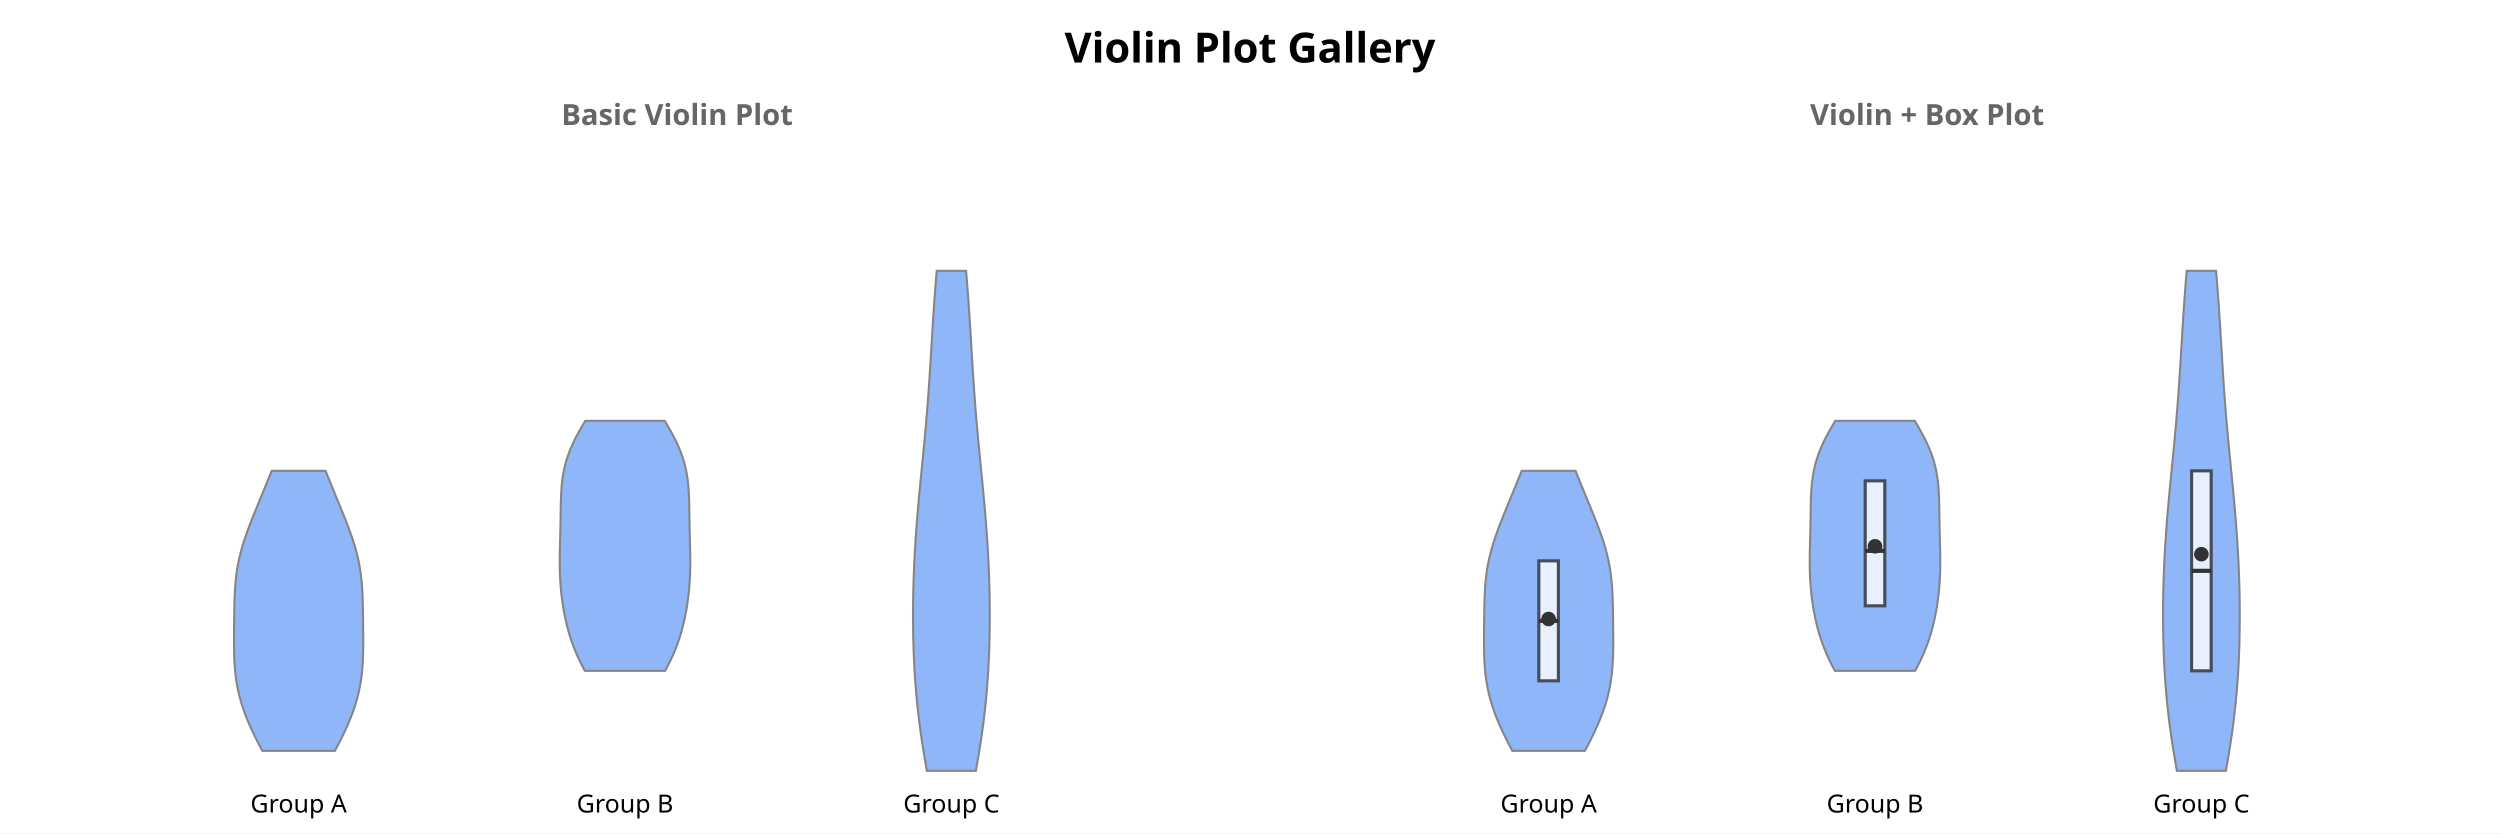
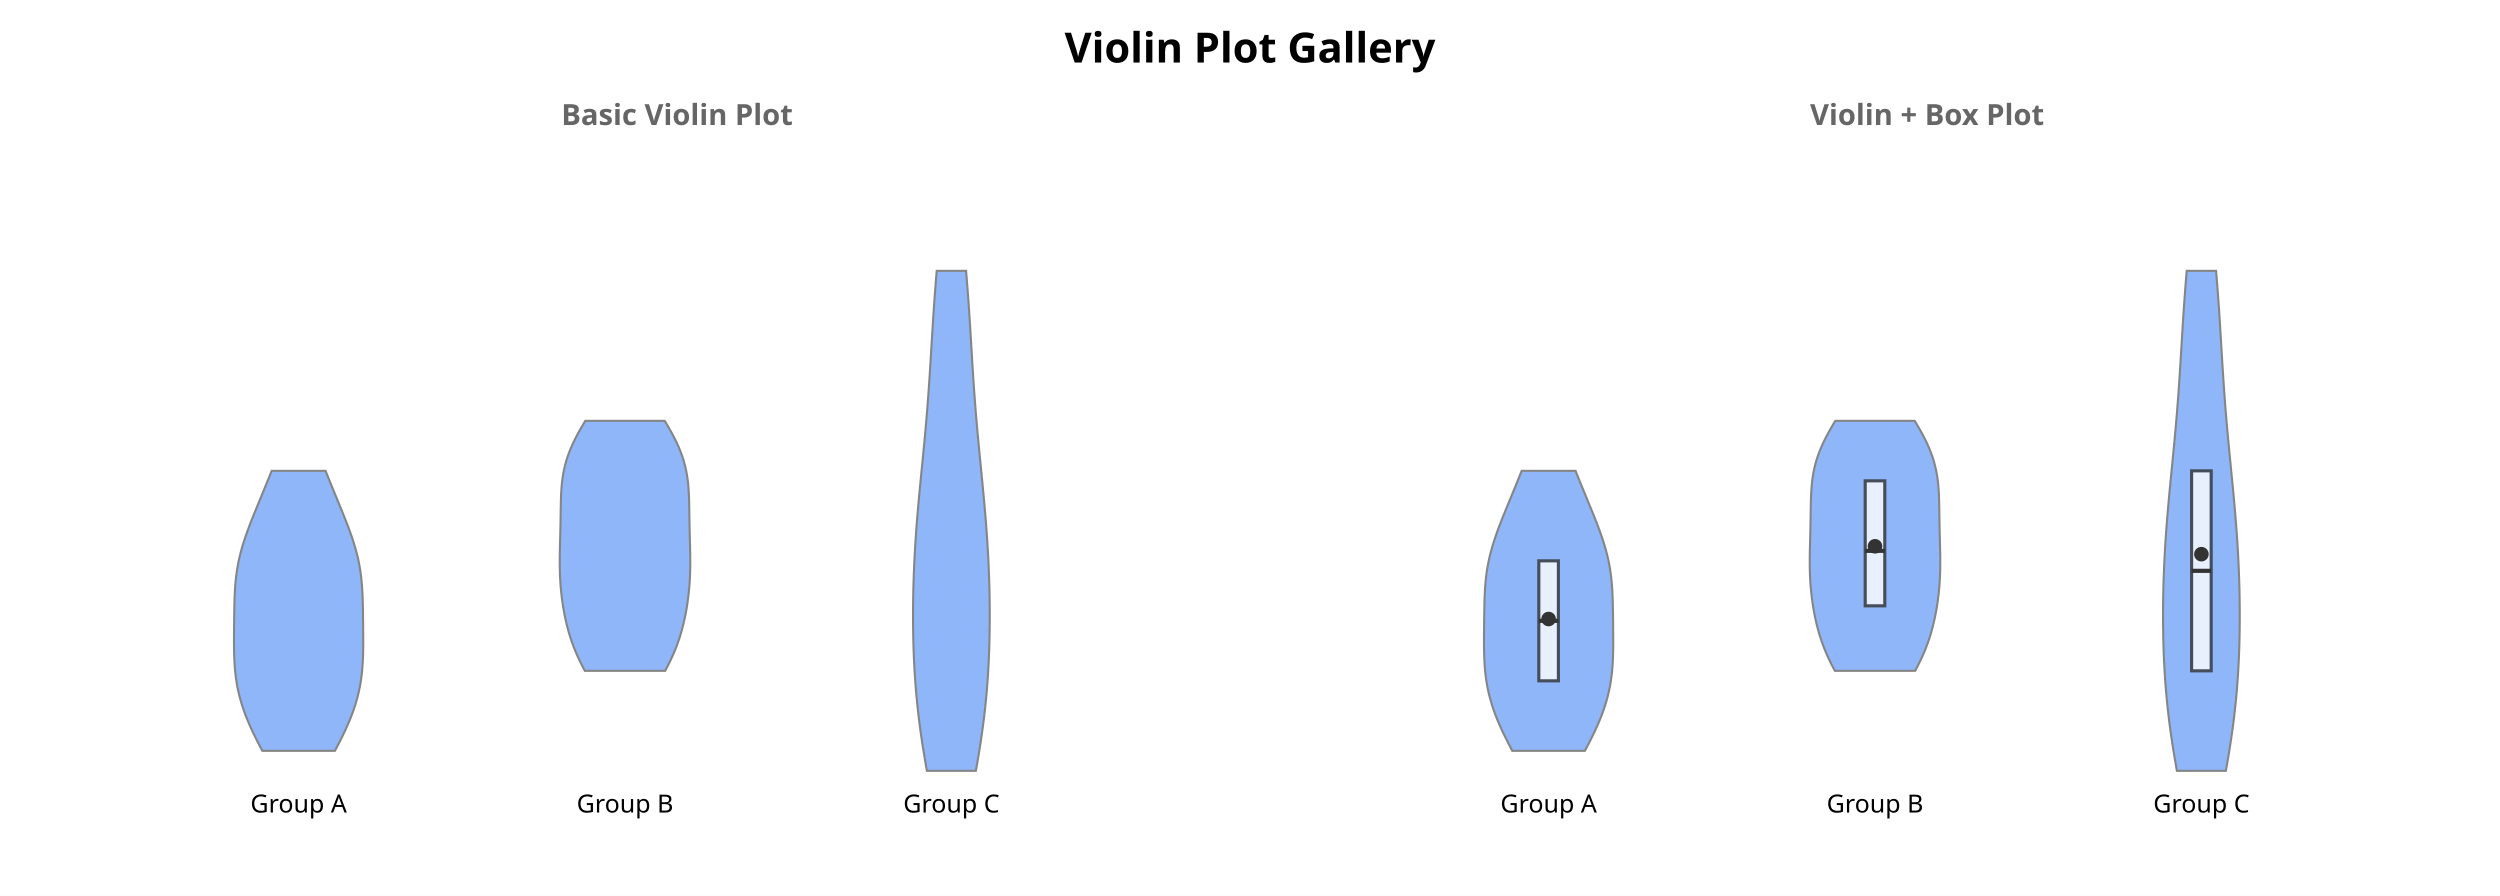
- <svg xmlns="http://www.w3.org/2000/svg" width="1200" height="400" viewBox="0 0 1200 400">
-   <rect x="0.00" y="0.00" width="1200.00" height="400.00" fill="#ffffff" />
+ <svg xmlns="http://www.w3.org/2000/svg" width="1200" height="430" viewBox="0 0 1200 430">
+   <rect x="0.00" y="0.00" width="1200.00" height="430.00" fill="#ffffff" />
  <text x="600.00" y="30.00" fill="#000000" text-anchor="middle" font-family="sans-serif" font-size="20.00px" font-weight="bold">Violin Plot Gallery</text>
  <g transform="translate(25, 60)">
    <text x="300.00" y="0.00" fill="#666" text-anchor="middle" font-family="sans-serif" font-size="14.00px" font-weight="bold">Basic Violin Plot</text>
    <g transform="translate(0, 30)">
      <path d="M 100.91 270.40 L 100.19 269.04 L 99.48 267.68 L 98.78 266.33 L 98.09 264.97 L 97.42 263.61 L 96.75 262.25 L 96.11 260.90 L 95.48 259.54 L 94.87 258.18 L 94.29 256.82 L 93.72 255.47 L 93.18 254.11 L 92.65 252.75 L 92.16 251.39 L 91.69 250.04 L 91.24 248.68 L 90.82 247.32 L 90.43 245.96 L 90.06 244.61 L 89.72 243.25 L 89.40 241.89 L 89.11 240.53 L 88.85 239.18 L 88.61 237.82 L 88.40 236.46 L 88.21 235.10 L 88.04 233.75 L 87.89 232.39 L 87.76 231.03 L 87.66 229.67 L 87.57 228.32 L 87.50 226.96 L 87.44 225.60 L 87.39 224.24 L 87.36 222.88 L 87.34 221.53 L 87.32 220.17 L 87.31 218.81 L 87.31 217.45 L 87.32 216.10 L 87.32 214.74 L 87.33 213.38 L 87.34 212.02 L 87.36 210.67 L 87.37 209.31 L 87.39 207.95 L 87.40 206.59 L 87.42 205.24 L 87.44 203.88 L 87.46 202.52 L 87.49 201.16 L 87.52 199.81 L 87.55 198.45 L 87.60 197.09 L 87.65 195.73 L 87.71 194.38 L 87.79 193.02 L 87.88 191.66 L 87.98 190.30 L 88.10 188.95 L 88.24 187.59 L 88.40 186.23 L 88.58 184.87 L 88.78 183.52 L 89.01 182.16 L 89.26 180.80 L 89.53 179.44 L 89.82 178.08 L 90.14 176.73 L 90.48 175.37 L 90.84 174.01 L 91.22 172.65 L 91.63 171.30 L 92.05 169.94 L 92.50 168.58 L 92.96 167.22 L 93.43 165.87 L 93.93 164.51 L 94.43 163.15 L 94.94 161.79 L 95.47 160.44 L 96.00 159.08 L 96.54 157.72 L 97.09 156.36 L 97.64 155.01 L 98.20 153.65 L 98.75 152.29 L 99.31 150.93 L 99.87 149.58 L 100.43 148.22 L 100.99 146.86 L 101.55 145.50 L 102.10 144.15 L 102.66 142.79 L 103.21 141.43 L 103.76 140.07 L 104.31 138.72 L 104.85 137.36 L 105.40 136.00 L 131.27 136.00 L 131.81 137.36 L 132.36 138.72 L 132.90 140.07 L 133.45 141.43 L 134.01 142.79 L 134.56 144.15 L 135.12 145.50 L 135.68 146.86 L 136.24 148.22 L 136.80 149.58 L 137.36 150.93 L 137.91 152.29 L 138.47 153.65 L 139.03 155.01 L 139.58 156.36 L 140.12 157.72 L 140.66 159.08 L 141.20 160.44 L 141.72 161.79 L 142.24 163.15 L 142.74 164.51 L 143.23 165.87 L 143.71 167.22 L 144.17 168.58 L 144.61 169.94 L 145.04 171.30 L 145.44 172.65 L 145.83 174.01 L 146.19 175.37 L 146.53 176.73 L 146.85 178.08 L 147.14 179.44 L 147.41 180.80 L 147.66 182.16 L 147.88 183.52 L 148.08 184.87 L 148.26 186.23 L 148.42 187.59 L 148.56 188.95 L 148.68 190.30 L 148.79 191.66 L 148.88 193.02 L 148.95 194.38 L 149.02 195.73 L 149.07 197.09 L 149.11 198.45 L 149.15 199.81 L 149.18 201.16 L 149.21 202.52 L 149.23 203.88 L 149.25 205.24 L 149.26 206.59 L 149.28 207.95 L 149.30 209.31 L 149.31 210.67 L 149.32 212.02 L 149.33 213.38 L 149.34 214.74 L 149.35 216.10 L 149.35 217.45 L 149.35 218.81 L 149.35 220.17 L 149.33 221.53 L 149.31 222.88 L 149.27 224.24 L 149.23 225.60 L 149.17 226.96 L 149.10 228.32 L 149.01 229.67 L 148.90 231.03 L 148.78 232.39 L 148.63 233.75 L 148.46 235.10 L 148.27 236.46 L 148.06 237.82 L 147.82 239.18 L 147.55 240.53 L 147.26 241.89 L 146.95 243.25 L 146.61 244.61 L 146.24 245.96 L 145.85 247.32 L 145.43 248.68 L 144.98 250.04 L 144.51 251.39 L 144.01 252.75 L 143.49 254.11 L 142.95 255.47 L 142.38 256.82 L 141.79 258.18 L 141.18 259.54 L 140.56 260.90 L 139.91 262.25 L 139.25 263.61 L 138.57 264.97 L 137.89 266.33 L 137.19 267.68 L 136.48 269.04 L 135.76 270.40 Z" fill="#4285f4" stroke="#333" stroke-width="1.00" opacity="0.60" />
      <text x="118.33" y="300.00" text-anchor="middle" font-family="sans-serif" font-size="12.00px">Group A</text>
      <path d="M 255.72 232.00 L 255.08 230.79 L 254.45 229.58 L 253.84 228.36 L 253.25 227.15 L 252.68 225.94 L 252.12 224.73 L 251.59 223.52 L 251.08 222.30 L 250.59 221.09 L 250.13 219.88 L 249.68 218.67 L 249.25 217.45 L 248.85 216.24 L 248.47 215.03 L 248.10 213.82 L 247.76 212.61 L 247.43 211.39 L 247.12 210.18 L 246.82 208.97 L 246.55 207.76 L 246.28 206.55 L 246.04 205.33 L 245.80 204.12 L 245.58 202.91 L 245.37 201.70 L 245.18 200.48 L 245.00 199.27 L 244.83 198.06 L 244.67 196.85 L 244.53 195.64 L 244.39 194.42 L 244.27 193.21 L 244.16 192.00 L 244.06 190.79 L 243.98 189.58 L 243.90 188.36 L 243.84 187.15 L 243.78 185.94 L 243.74 184.73 L 243.71 183.52 L 243.69 182.30 L 243.67 181.09 L 243.67 179.88 L 243.67 178.67 L 243.68 177.45 L 243.69 176.24 L 243.71 175.03 L 243.74 173.82 L 243.77 172.61 L 243.80 171.39 L 243.83 170.18 L 243.86 168.97 L 243.89 167.76 L 243.92 166.55 L 243.95 165.33 L 243.98 164.12 L 244.01 162.91 L 244.03 161.70 L 244.05 160.48 L 244.07 159.27 L 244.09 158.06 L 244.11 156.85 L 244.12 155.64 L 244.14 154.42 L 244.16 153.21 L 244.18 152.00 L 244.21 150.79 L 244.25 149.58 L 244.29 148.36 L 244.34 147.15 L 244.41 145.94 L 244.49 144.73 L 244.58 143.52 L 244.69 142.30 L 244.82 141.09 L 244.97 139.88 L 245.15 138.67 L 245.35 137.45 L 245.57 136.24 L 245.83 135.03 L 246.11 133.82 L 246.42 132.61 L 246.75 131.39 L 247.12 130.18 L 247.52 128.97 L 247.95 127.76 L 248.42 126.55 L 248.91 125.33 L 249.43 124.12 L 249.98 122.91 L 250.55 121.70 L 251.15 120.48 L 251.78 119.27 L 252.43 118.06 L 253.10 116.85 L 253.78 115.64 L 254.49 114.42 L 255.20 113.21 L 255.93 112.00 L 294.07 112.00 L 294.80 113.21 L 295.51 114.42 L 296.22 115.64 L 296.90 116.85 L 297.57 118.06 L 298.22 119.27 L 298.85 120.48 L 299.45 121.70 L 300.02 122.91 L 300.57 124.12 L 301.09 125.33 L 301.58 126.55 L 302.05 127.76 L 302.48 128.97 L 302.88 130.18 L 303.25 131.39 L 303.58 132.61 L 303.89 133.82 L 304.17 135.03 L 304.43 136.24 L 304.65 137.45 L 304.85 138.67 L 305.03 139.88 L 305.18 141.09 L 305.31 142.30 L 305.42 143.52 L 305.51 144.73 L 305.59 145.94 L 305.66 147.15 L 305.71 148.36 L 305.75 149.58 L 305.79 150.79 L 305.82 152.00 L 305.84 153.21 L 305.86 154.42 L 305.88 155.64 L 305.89 156.85 L 305.91 158.06 L 305.93 159.27 L 305.95 160.48 L 305.97 161.70 L 305.99 162.91 L 306.02 164.12 L 306.05 165.33 L 306.08 166.55 L 306.11 167.76 L 306.14 168.97 L 306.17 170.18 L 306.20 171.39 L 306.23 172.61 L 306.26 173.82 L 306.29 175.03 L 306.31 176.24 L 306.32 177.45 L 306.33 178.67 L 306.33 179.88 L 306.33 181.09 L 306.31 182.30 L 306.29 183.52 L 306.26 184.73 L 306.22 185.94 L 306.16 187.15 L 306.10 188.36 L 306.02 189.58 L 305.94 190.79 L 305.84 192.00 L 305.73 193.21 L 305.61 194.42 L 305.47 195.64 L 305.33 196.85 L 305.17 198.06 L 305.00 199.27 L 304.82 200.48 L 304.63 201.70 L 304.42 202.91 L 304.20 204.12 L 303.96 205.33 L 303.72 206.55 L 303.45 207.76 L 303.18 208.97 L 302.88 210.18 L 302.57 211.39 L 302.24 212.61 L 301.90 213.82 L 301.53 215.03 L 301.15 216.24 L 300.75 217.45 L 300.32 218.67 L 299.87 219.88 L 299.41 221.09 L 298.92 222.30 L 298.41 223.52 L 297.88 224.73 L 297.32 225.94 L 296.75 227.15 L 296.16 228.36 L 295.55 229.58 L 294.92 230.79 L 294.28 232.00 Z" fill="#4285f4" stroke="#333" stroke-width="1.00" opacity="0.60" />
      <text x="275.00" y="300.00" text-anchor="middle" font-family="sans-serif" font-size="12.00px">Group B</text>
      <path d="M 419.91 280.00 L 419.48 277.58 L 419.06 275.15 L 418.66 272.73 L 418.26 270.30 L 417.87 267.88 L 417.50 265.45 L 417.14 263.03 L 416.80 260.61 L 416.47 258.18 L 416.16 255.76 L 415.87 253.33 L 415.59 250.91 L 415.33 248.48 L 415.09 246.06 L 414.86 243.64 L 414.65 241.21 L 414.45 238.79 L 414.27 236.36 L 414.11 233.94 L 413.96 231.52 L 413.83 229.09 L 413.71 226.67 L 413.61 224.24 L 413.52 221.82 L 413.45 219.39 L 413.38 216.97 L 413.33 214.55 L 413.30 212.12 L 413.27 209.70 L 413.26 207.27 L 413.25 204.85 L 413.26 202.42 L 413.28 200.00 L 413.31 197.58 L 413.35 195.15 L 413.41 192.73 L 413.47 190.30 L 413.55 187.88 L 413.63 185.45 L 413.73 183.03 L 413.83 180.61 L 413.95 178.18 L 414.08 175.76 L 414.22 173.33 L 414.36 170.91 L 414.52 168.48 L 414.69 166.06 L 414.86 163.64 L 415.05 161.21 L 415.24 158.79 L 415.44 156.36 L 415.65 153.94 L 415.87 151.52 L 416.09 149.09 L 416.31 146.67 L 416.54 144.24 L 416.78 141.82 L 417.01 139.39 L 417.25 136.97 L 417.49 134.55 L 417.73 132.12 L 417.97 129.70 L 418.20 127.27 L 418.43 124.85 L 418.67 122.42 L 418.89 120.00 L 419.11 117.58 L 419.33 115.15 L 419.54 112.73 L 419.75 110.30 L 419.95 107.88 L 420.14 105.45 L 420.33 103.03 L 420.51 100.61 L 420.69 98.18 L 420.86 95.76 L 421.03 93.33 L 421.19 90.91 L 421.35 88.48 L 421.50 86.06 L 421.65 83.64 L 421.80 81.21 L 421.94 78.79 L 422.09 76.36 L 422.24 73.94 L 422.38 71.52 L 422.53 69.09 L 422.68 66.67 L 422.83 64.24 L 422.99 61.82 L 423.15 59.39 L 423.31 56.97 L 423.48 54.55 L 423.66 52.12 L 423.84 49.70 L 424.02 47.27 L 424.21 44.85 L 424.41 42.42 L 424.62 40.00 L 438.72 40.00 L 438.92 42.42 L 439.12 44.85 L 439.31 47.27 L 439.50 49.70 L 439.68 52.12 L 439.85 54.55 L 440.02 56.97 L 440.19 59.39 L 440.35 61.82 L 440.50 64.24 L 440.66 66.67 L 440.80 69.09 L 440.95 71.52 L 441.10 73.94 L 441.24 76.36 L 441.39 78.79 L 441.54 81.21 L 441.68 83.64 L 441.83 86.06 L 441.99 88.48 L 442.14 90.91 L 442.31 93.33 L 442.47 95.76 L 442.64 98.18 L 442.82 100.61 L 443.00 103.03 L 443.19 105.45 L 443.38 107.88 L 443.58 110.30 L 443.79 112.73 L 444.00 115.15 L 444.22 117.58 L 444.44 120.00 L 444.67 122.42 L 444.90 124.85 L 445.13 127.27 L 445.37 129.70 L 445.61 132.12 L 445.84 134.55 L 446.08 136.97 L 446.32 139.39 L 446.56 141.82 L 446.79 144.24 L 447.02 146.67 L 447.24 149.09 L 447.47 151.52 L 447.68 153.94 L 447.89 156.36 L 448.09 158.79 L 448.28 161.21 L 448.47 163.64 L 448.64 166.06 L 448.81 168.48 L 448.97 170.91 L 449.12 173.33 L 449.26 175.76 L 449.38 178.18 L 449.50 180.61 L 449.61 183.03 L 449.70 185.45 L 449.79 187.88 L 449.86 190.30 L 449.93 192.73 L 449.98 195.15 L 450.02 197.58 L 450.05 200.00 L 450.07 202.42 L 450.08 204.85 L 450.08 207.27 L 450.06 209.70 L 450.04 212.12 L 450.00 214.55 L 449.95 216.97 L 449.89 219.39 L 449.81 221.82 L 449.72 224.24 L 449.62 226.67 L 449.50 229.09 L 449.37 231.52 L 449.22 233.94 L 449.06 236.36 L 448.88 238.79 L 448.69 241.21 L 448.48 243.64 L 448.25 246.06 L 448.00 248.48 L 447.74 250.91 L 447.46 253.33 L 447.17 255.76 L 446.86 258.18 L 446.53 260.61 L 446.19 263.03 L 445.83 265.45 L 445.46 267.88 L 445.08 270.30 L 444.68 272.73 L 444.27 275.15 L 443.85 277.58 L 443.42 280.00 Z" fill="#4285f4" stroke="#333" stroke-width="1.00" opacity="0.60" />
      <text x="431.67" y="300.00" text-anchor="middle" font-family="sans-serif" font-size="12.00px">Group C</text>
    </g>
  </g>
  <g transform="translate(625, 60)">
    <text x="300.00" y="0.00" fill="#666" text-anchor="middle" font-family="sans-serif" font-size="14.00px" font-weight="bold">Violin + Box Plot</text>
    <g transform="translate(0, 30)">
      <path d="M 100.91 270.40 L 100.19 269.04 L 99.48 267.68 L 98.78 266.33 L 98.09 264.97 L 97.42 263.61 L 96.75 262.25 L 96.11 260.90 L 95.48 259.54 L 94.87 258.18 L 94.29 256.82 L 93.72 255.47 L 93.18 254.11 L 92.65 252.75 L 92.16 251.39 L 91.69 250.04 L 91.24 248.68 L 90.82 247.32 L 90.43 245.96 L 90.06 244.61 L 89.72 243.25 L 89.40 241.89 L 89.11 240.53 L 88.85 239.18 L 88.61 237.82 L 88.40 236.46 L 88.21 235.10 L 88.04 233.75 L 87.89 232.39 L 87.76 231.03 L 87.66 229.67 L 87.57 228.32 L 87.50 226.96 L 87.44 225.60 L 87.39 224.24 L 87.36 222.88 L 87.34 221.53 L 87.32 220.17 L 87.31 218.81 L 87.31 217.45 L 87.32 216.10 L 87.32 214.74 L 87.33 213.38 L 87.34 212.02 L 87.36 210.67 L 87.37 209.31 L 87.39 207.95 L 87.40 206.59 L 87.42 205.24 L 87.44 203.88 L 87.46 202.52 L 87.49 201.16 L 87.52 199.81 L 87.55 198.45 L 87.60 197.09 L 87.65 195.73 L 87.71 194.38 L 87.79 193.02 L 87.88 191.66 L 87.98 190.30 L 88.10 188.95 L 88.24 187.59 L 88.40 186.23 L 88.58 184.87 L 88.78 183.52 L 89.01 182.16 L 89.26 180.80 L 89.53 179.44 L 89.82 178.08 L 90.14 176.73 L 90.48 175.37 L 90.84 174.01 L 91.22 172.65 L 91.63 171.30 L 92.05 169.94 L 92.50 168.58 L 92.96 167.22 L 93.43 165.87 L 93.93 164.51 L 94.43 163.15 L 94.94 161.79 L 95.47 160.44 L 96.00 159.08 L 96.54 157.72 L 97.09 156.36 L 97.64 155.01 L 98.20 153.65 L 98.75 152.29 L 99.31 150.93 L 99.87 149.58 L 100.43 148.22 L 100.99 146.86 L 101.55 145.50 L 102.10 144.15 L 102.66 142.79 L 103.21 141.43 L 103.76 140.07 L 104.31 138.72 L 104.85 137.36 L 105.40 136.00 L 131.27 136.00 L 131.81 137.36 L 132.36 138.72 L 132.90 140.07 L 133.45 141.43 L 134.01 142.79 L 134.56 144.15 L 135.12 145.50 L 135.68 146.86 L 136.24 148.22 L 136.80 149.58 L 137.36 150.93 L 137.91 152.29 L 138.47 153.65 L 139.03 155.01 L 139.58 156.36 L 140.12 157.72 L 140.66 159.08 L 141.20 160.44 L 141.72 161.79 L 142.24 163.15 L 142.74 164.51 L 143.23 165.87 L 143.71 167.22 L 144.17 168.58 L 144.61 169.94 L 145.04 171.30 L 145.44 172.65 L 145.83 174.01 L 146.19 175.37 L 146.53 176.73 L 146.85 178.08 L 147.14 179.44 L 147.41 180.80 L 147.66 182.16 L 147.88 183.52 L 148.08 184.87 L 148.26 186.23 L 148.42 187.59 L 148.56 188.95 L 148.68 190.30 L 148.79 191.66 L 148.88 193.02 L 148.95 194.38 L 149.02 195.73 L 149.07 197.09 L 149.11 198.45 L 149.15 199.81 L 149.18 201.16 L 149.21 202.52 L 149.23 203.88 L 149.25 205.24 L 149.26 206.59 L 149.28 207.95 L 149.30 209.31 L 149.31 210.67 L 149.32 212.02 L 149.33 213.38 L 149.34 214.74 L 149.35 216.10 L 149.35 217.45 L 149.35 218.81 L 149.35 220.17 L 149.33 221.53 L 149.31 222.88 L 149.27 224.24 L 149.23 225.60 L 149.17 226.96 L 149.10 228.32 L 149.01 229.67 L 148.90 231.03 L 148.78 232.39 L 148.63 233.75 L 148.46 235.10 L 148.27 236.46 L 148.06 237.82 L 147.82 239.18 L 147.55 240.53 L 147.26 241.89 L 146.95 243.25 L 146.61 244.61 L 146.24 245.96 L 145.85 247.32 L 145.43 248.68 L 144.98 250.04 L 144.51 251.39 L 144.01 252.75 L 143.49 254.11 L 142.95 255.47 L 142.38 256.82 L 141.79 258.18 L 141.18 259.54 L 140.56 260.90 L 139.91 262.25 L 139.25 263.61 L 138.57 264.97 L 137.89 266.33 L 137.19 267.68 L 136.48 269.04 L 135.76 270.40 Z" fill="#4285f4" stroke="#333" stroke-width="1.00" opacity="0.60" />
      <rect x="113.63" y="179.20" width="9.40" height="57.60" fill="#fff" stroke="#333" stroke-width="1.50" opacity="0.80" />
      <line x1="113.63" y1="208.00" x2="123.03" y2="208.00" stroke="#333" stroke-width="2.00" />
      <circle cx="118.33" cy="207.13" r="3.00" fill="#333" stroke="#333" />
      <text x="118.33" y="300.00" text-anchor="middle" font-family="sans-serif" font-size="12.00px">Group A</text>
      <path d="M 255.72 232.00 L 255.08 230.79 L 254.45 229.58 L 253.84 228.36 L 253.25 227.15 L 252.68 225.94 L 252.12 224.73 L 251.59 223.52 L 251.08 222.30 L 250.59 221.09 L 250.13 219.88 L 249.68 218.67 L 249.25 217.45 L 248.85 216.24 L 248.47 215.03 L 248.10 213.82 L 247.76 212.61 L 247.43 211.39 L 247.12 210.18 L 246.82 208.97 L 246.55 207.76 L 246.28 206.55 L 246.04 205.33 L 245.80 204.12 L 245.58 202.91 L 245.37 201.70 L 245.18 200.48 L 245.00 199.27 L 244.83 198.06 L 244.67 196.85 L 244.53 195.64 L 244.39 194.42 L 244.27 193.21 L 244.16 192.00 L 244.06 190.79 L 243.98 189.58 L 243.90 188.36 L 243.84 187.15 L 243.78 185.94 L 243.74 184.73 L 243.71 183.52 L 243.69 182.30 L 243.67 181.09 L 243.67 179.88 L 243.67 178.67 L 243.68 177.45 L 243.69 176.24 L 243.71 175.03 L 243.74 173.82 L 243.77 172.61 L 243.80 171.39 L 243.83 170.18 L 243.86 168.97 L 243.89 167.76 L 243.92 166.55 L 243.95 165.33 L 243.98 164.12 L 244.01 162.91 L 244.03 161.70 L 244.05 160.48 L 244.07 159.27 L 244.09 158.06 L 244.11 156.85 L 244.12 155.64 L 244.14 154.42 L 244.16 153.21 L 244.18 152.00 L 244.21 150.79 L 244.25 149.58 L 244.29 148.36 L 244.34 147.15 L 244.41 145.94 L 244.49 144.73 L 244.58 143.52 L 244.69 142.30 L 244.82 141.09 L 244.97 139.88 L 245.15 138.67 L 245.35 137.45 L 245.57 136.24 L 245.83 135.03 L 246.11 133.82 L 246.42 132.61 L 246.75 131.39 L 247.12 130.18 L 247.52 128.97 L 247.95 127.76 L 248.42 126.55 L 248.91 125.33 L 249.43 124.12 L 249.98 122.91 L 250.55 121.70 L 251.15 120.48 L 251.78 119.27 L 252.43 118.06 L 253.10 116.85 L 253.78 115.64 L 254.49 114.42 L 255.20 113.21 L 255.93 112.00 L 294.07 112.00 L 294.80 113.21 L 295.51 114.42 L 296.22 115.64 L 296.90 116.85 L 297.57 118.06 L 298.22 119.27 L 298.85 120.48 L 299.45 121.70 L 300.02 122.91 L 300.57 124.12 L 301.09 125.33 L 301.58 126.55 L 302.05 127.76 L 302.48 128.97 L 302.88 130.18 L 303.25 131.39 L 303.58 132.61 L 303.89 133.82 L 304.17 135.03 L 304.43 136.24 L 304.65 137.45 L 304.85 138.67 L 305.03 139.88 L 305.18 141.09 L 305.31 142.30 L 305.42 143.52 L 305.51 144.73 L 305.59 145.94 L 305.66 147.15 L 305.71 148.36 L 305.75 149.58 L 305.79 150.79 L 305.82 152.00 L 305.84 153.21 L 305.86 154.42 L 305.88 155.64 L 305.89 156.85 L 305.91 158.06 L 305.93 159.27 L 305.95 160.48 L 305.97 161.70 L 305.99 162.91 L 306.02 164.12 L 306.05 165.33 L 306.08 166.55 L 306.11 167.76 L 306.14 168.97 L 306.17 170.18 L 306.20 171.39 L 306.23 172.61 L 306.26 173.82 L 306.29 175.03 L 306.31 176.24 L 306.32 177.45 L 306.33 178.67 L 306.33 179.88 L 306.33 181.09 L 306.31 182.30 L 306.29 183.52 L 306.26 184.73 L 306.22 185.94 L 306.16 187.15 L 306.10 188.36 L 306.02 189.58 L 305.94 190.79 L 305.84 192.00 L 305.73 193.21 L 305.61 194.42 L 305.47 195.64 L 305.33 196.85 L 305.17 198.06 L 305.00 199.27 L 304.82 200.48 L 304.63 201.70 L 304.42 202.91 L 304.20 204.12 L 303.96 205.33 L 303.72 206.55 L 303.45 207.76 L 303.18 208.97 L 302.88 210.18 L 302.57 211.39 L 302.24 212.61 L 301.90 213.82 L 301.53 215.03 L 301.15 216.24 L 300.75 217.45 L 300.32 218.67 L 299.87 219.88 L 299.41 221.09 L 298.92 222.30 L 298.41 223.52 L 297.88 224.73 L 297.32 225.94 L 296.75 227.15 L 296.16 228.36 L 295.55 229.58 L 294.92 230.79 L 294.28 232.00 Z" fill="#4285f4" stroke="#333" stroke-width="1.00" opacity="0.60" />
      <rect x="270.30" y="140.80" width="9.40" height="60.00" fill="#fff" stroke="#333" stroke-width="1.50" opacity="0.80" />
      <line x1="270.30" y1="174.40" x2="279.70" y2="174.40" stroke="#333" stroke-width="2.00" />
      <circle cx="275.00" cy="172.22" r="3.00" fill="#333" stroke="#333" />
      <text x="275.00" y="300.00" text-anchor="middle" font-family="sans-serif" font-size="12.00px">Group B</text>
      <path d="M 419.91 280.00 L 419.48 277.58 L 419.06 275.15 L 418.66 272.73 L 418.26 270.30 L 417.87 267.88 L 417.50 265.45 L 417.14 263.03 L 416.80 260.61 L 416.47 258.18 L 416.16 255.76 L 415.87 253.33 L 415.59 250.91 L 415.33 248.48 L 415.09 246.06 L 414.86 243.64 L 414.65 241.21 L 414.45 238.79 L 414.27 236.36 L 414.11 233.94 L 413.96 231.52 L 413.83 229.09 L 413.71 226.67 L 413.61 224.24 L 413.52 221.82 L 413.45 219.39 L 413.38 216.97 L 413.33 214.55 L 413.30 212.12 L 413.27 209.70 L 413.26 207.27 L 413.25 204.85 L 413.26 202.42 L 413.28 200.00 L 413.31 197.58 L 413.35 195.15 L 413.41 192.73 L 413.47 190.30 L 413.55 187.88 L 413.63 185.45 L 413.73 183.03 L 413.83 180.61 L 413.95 178.18 L 414.08 175.76 L 414.22 173.33 L 414.36 170.91 L 414.52 168.48 L 414.69 166.06 L 414.86 163.64 L 415.05 161.21 L 415.24 158.79 L 415.44 156.36 L 415.65 153.94 L 415.87 151.52 L 416.09 149.09 L 416.31 146.67 L 416.54 144.24 L 416.78 141.82 L 417.01 139.39 L 417.25 136.97 L 417.49 134.55 L 417.73 132.12 L 417.97 129.70 L 418.20 127.27 L 418.43 124.85 L 418.67 122.42 L 418.89 120.00 L 419.11 117.58 L 419.33 115.15 L 419.54 112.73 L 419.75 110.30 L 419.95 107.88 L 420.14 105.45 L 420.33 103.03 L 420.51 100.61 L 420.69 98.18 L 420.86 95.76 L 421.03 93.33 L 421.19 90.91 L 421.35 88.48 L 421.50 86.06 L 421.65 83.64 L 421.80 81.21 L 421.94 78.79 L 422.09 76.36 L 422.24 73.94 L 422.38 71.52 L 422.53 69.09 L 422.68 66.67 L 422.83 64.24 L 422.99 61.82 L 423.15 59.39 L 423.31 56.97 L 423.48 54.55 L 423.66 52.12 L 423.84 49.70 L 424.02 47.27 L 424.21 44.85 L 424.41 42.42 L 424.62 40.00 L 438.72 40.00 L 438.92 42.42 L 439.12 44.85 L 439.31 47.27 L 439.50 49.70 L 439.68 52.12 L 439.85 54.55 L 440.02 56.97 L 440.19 59.39 L 440.35 61.82 L 440.50 64.24 L 440.66 66.67 L 440.80 69.09 L 440.95 71.52 L 441.10 73.94 L 441.24 76.36 L 441.39 78.79 L 441.54 81.21 L 441.68 83.64 L 441.83 86.06 L 441.99 88.48 L 442.14 90.91 L 442.31 93.33 L 442.47 95.76 L 442.64 98.18 L 442.82 100.61 L 443.00 103.03 L 443.19 105.45 L 443.38 107.88 L 443.58 110.30 L 443.79 112.73 L 444.00 115.15 L 444.22 117.58 L 444.44 120.00 L 444.67 122.42 L 444.90 124.85 L 445.13 127.27 L 445.37 129.70 L 445.61 132.12 L 445.84 134.55 L 446.08 136.97 L 446.32 139.39 L 446.56 141.82 L 446.79 144.24 L 447.02 146.67 L 447.24 149.09 L 447.47 151.52 L 447.68 153.94 L 447.89 156.36 L 448.09 158.79 L 448.28 161.21 L 448.47 163.64 L 448.64 166.06 L 448.81 168.48 L 448.97 170.91 L 449.12 173.33 L 449.26 175.76 L 449.38 178.18 L 449.50 180.61 L 449.61 183.03 L 449.70 185.45 L 449.79 187.88 L 449.86 190.30 L 449.93 192.73 L 449.98 195.15 L 450.02 197.58 L 450.05 200.00 L 450.07 202.42 L 450.08 204.85 L 450.08 207.27 L 450.06 209.70 L 450.04 212.12 L 450.00 214.55 L 449.95 216.97 L 449.89 219.39 L 449.81 221.82 L 449.72 224.24 L 449.62 226.67 L 449.50 229.09 L 449.37 231.52 L 449.22 233.94 L 449.06 236.36 L 448.88 238.79 L 448.69 241.21 L 448.48 243.64 L 448.25 246.06 L 448.00 248.48 L 447.74 250.91 L 447.46 253.33 L 447.17 255.76 L 446.86 258.18 L 446.53 260.61 L 446.19 263.03 L 445.83 265.45 L 445.46 267.88 L 445.08 270.30 L 444.68 272.73 L 444.27 275.15 L 443.85 277.58 L 443.42 280.00 Z" fill="#4285f4" stroke="#333" stroke-width="1.00" opacity="0.60" />
      <rect x="426.97" y="136.00" width="9.40" height="96.00" fill="#fff" stroke="#333" stroke-width="1.50" opacity="0.80" />
      <line x1="426.97" y1="184.00" x2="436.37" y2="184.00" stroke="#333" stroke-width="2.00" />
      <circle cx="431.67" cy="176.00" r="3.00" fill="#333" stroke="#333" />
      <text x="431.67" y="300.00" text-anchor="middle" font-family="sans-serif" font-size="12.00px">Group C</text>
    </g>
  </g>
</svg>
